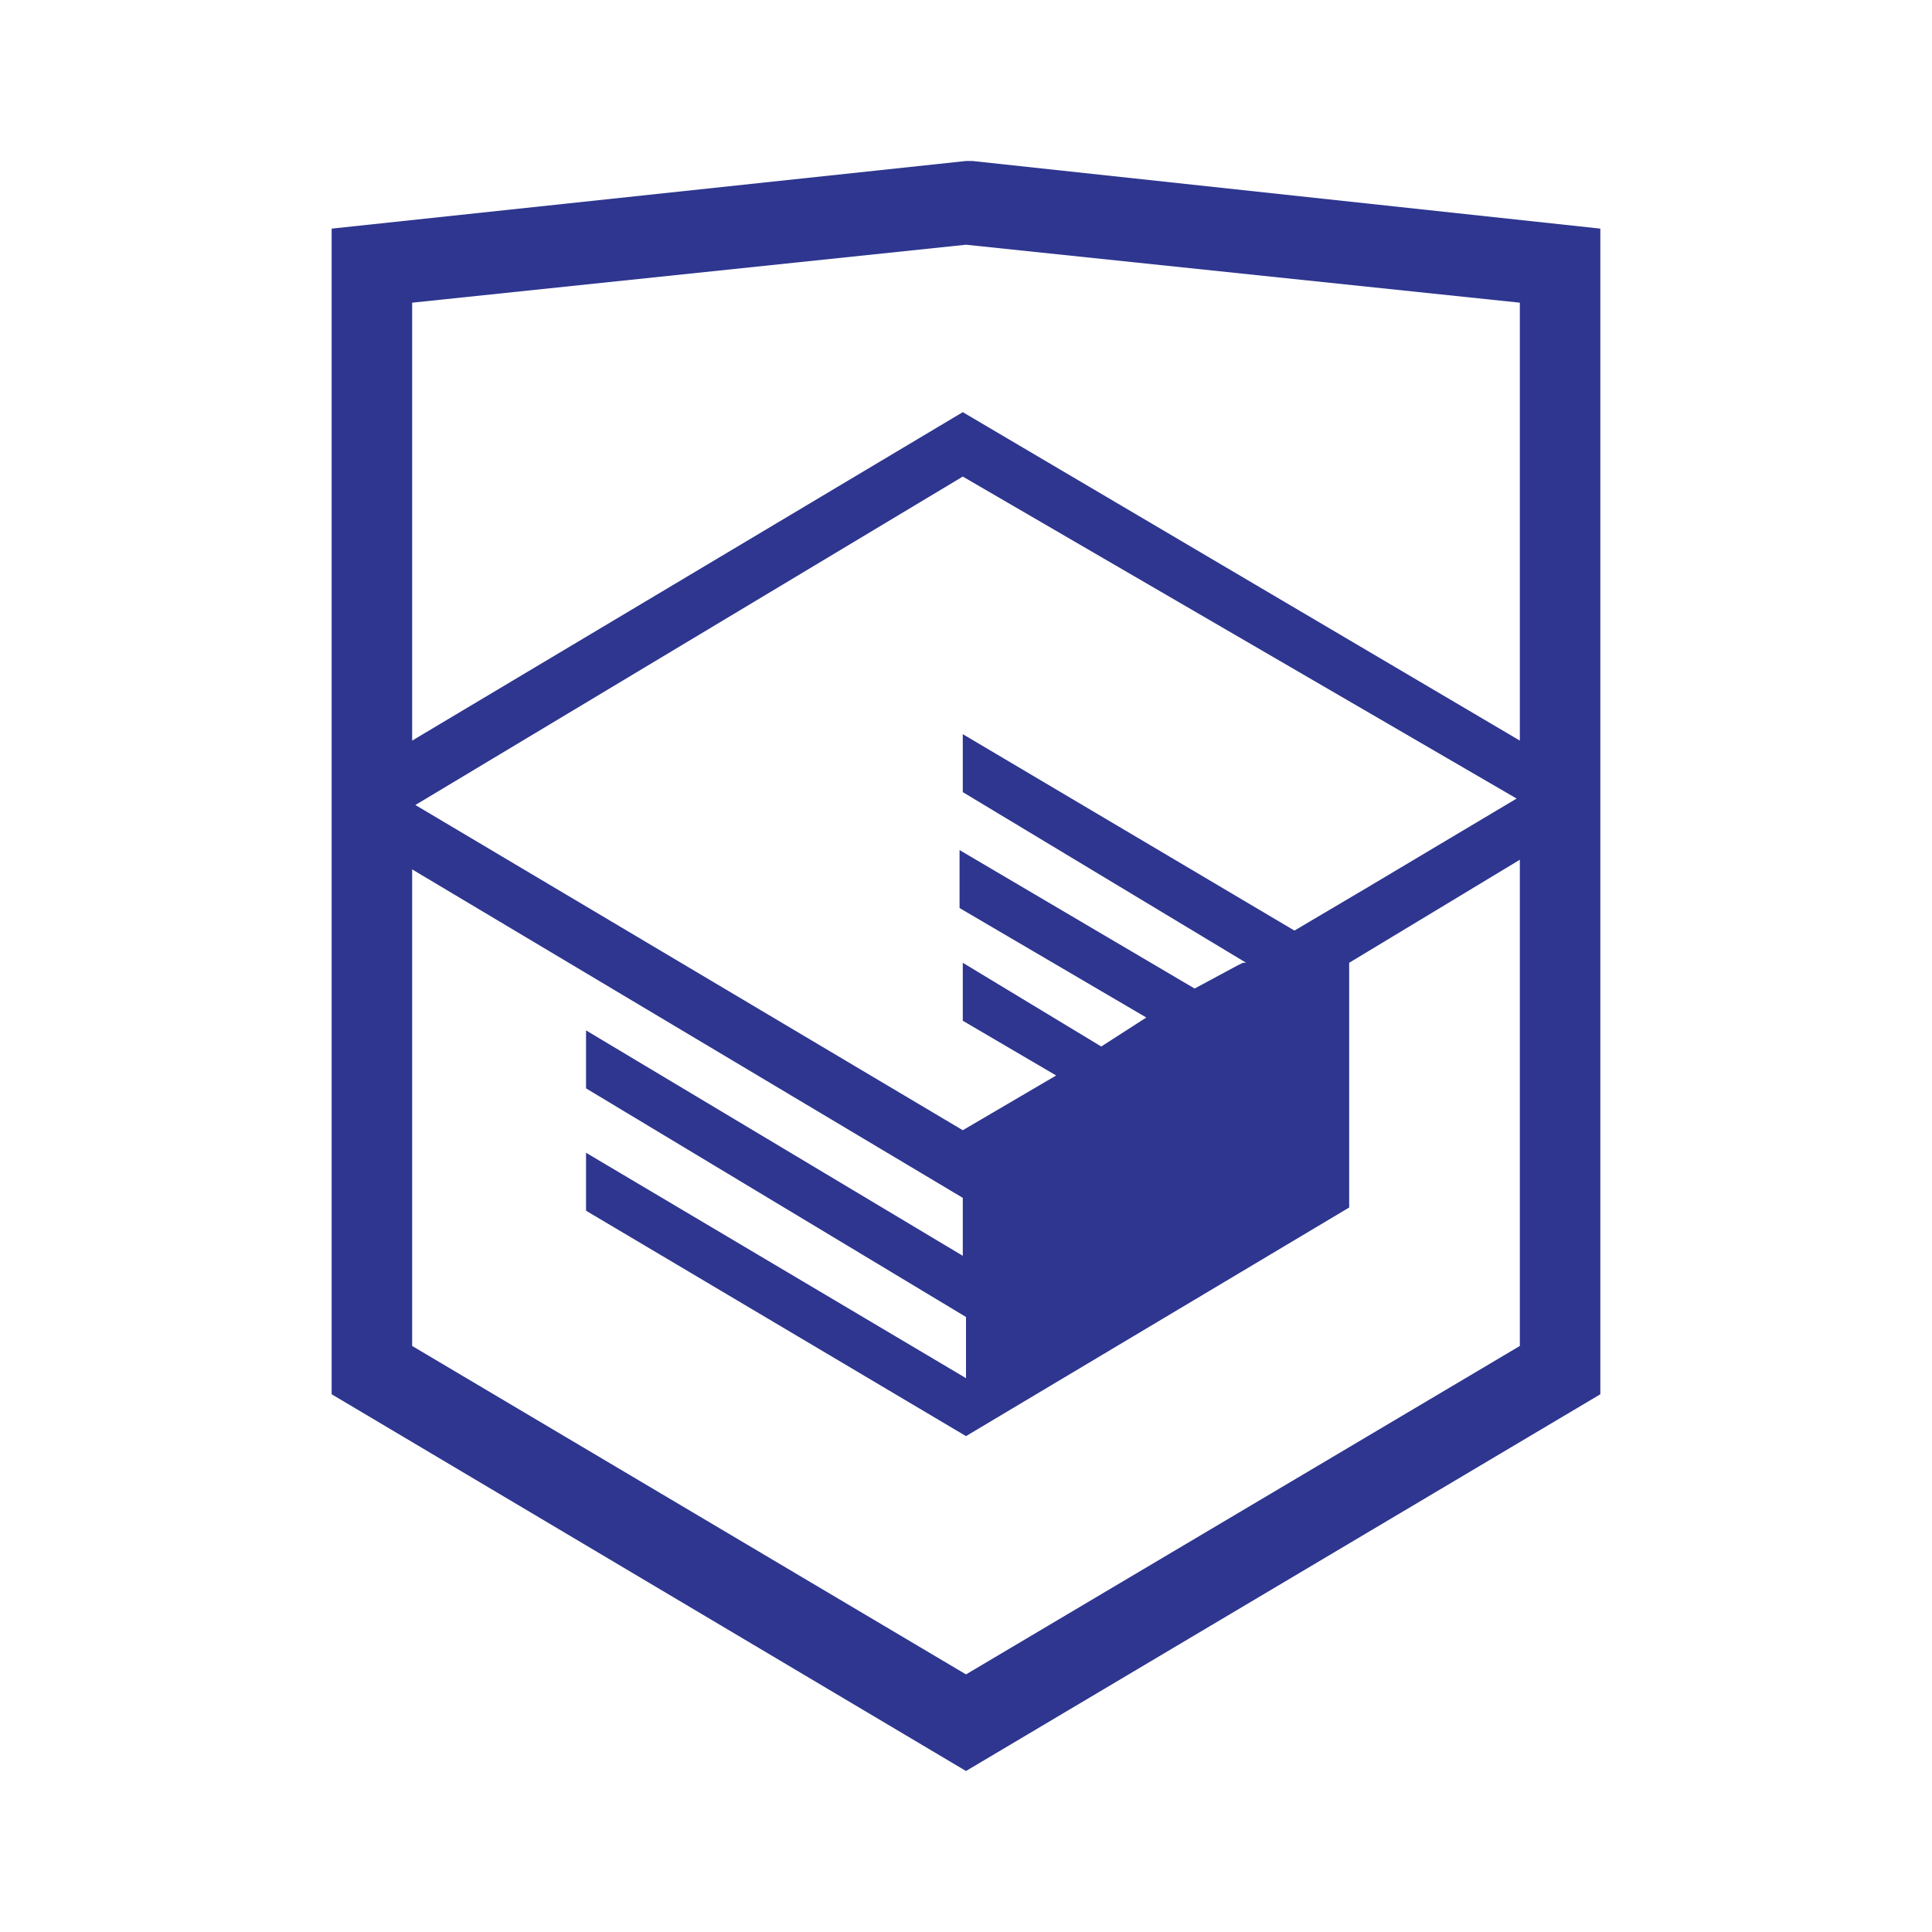
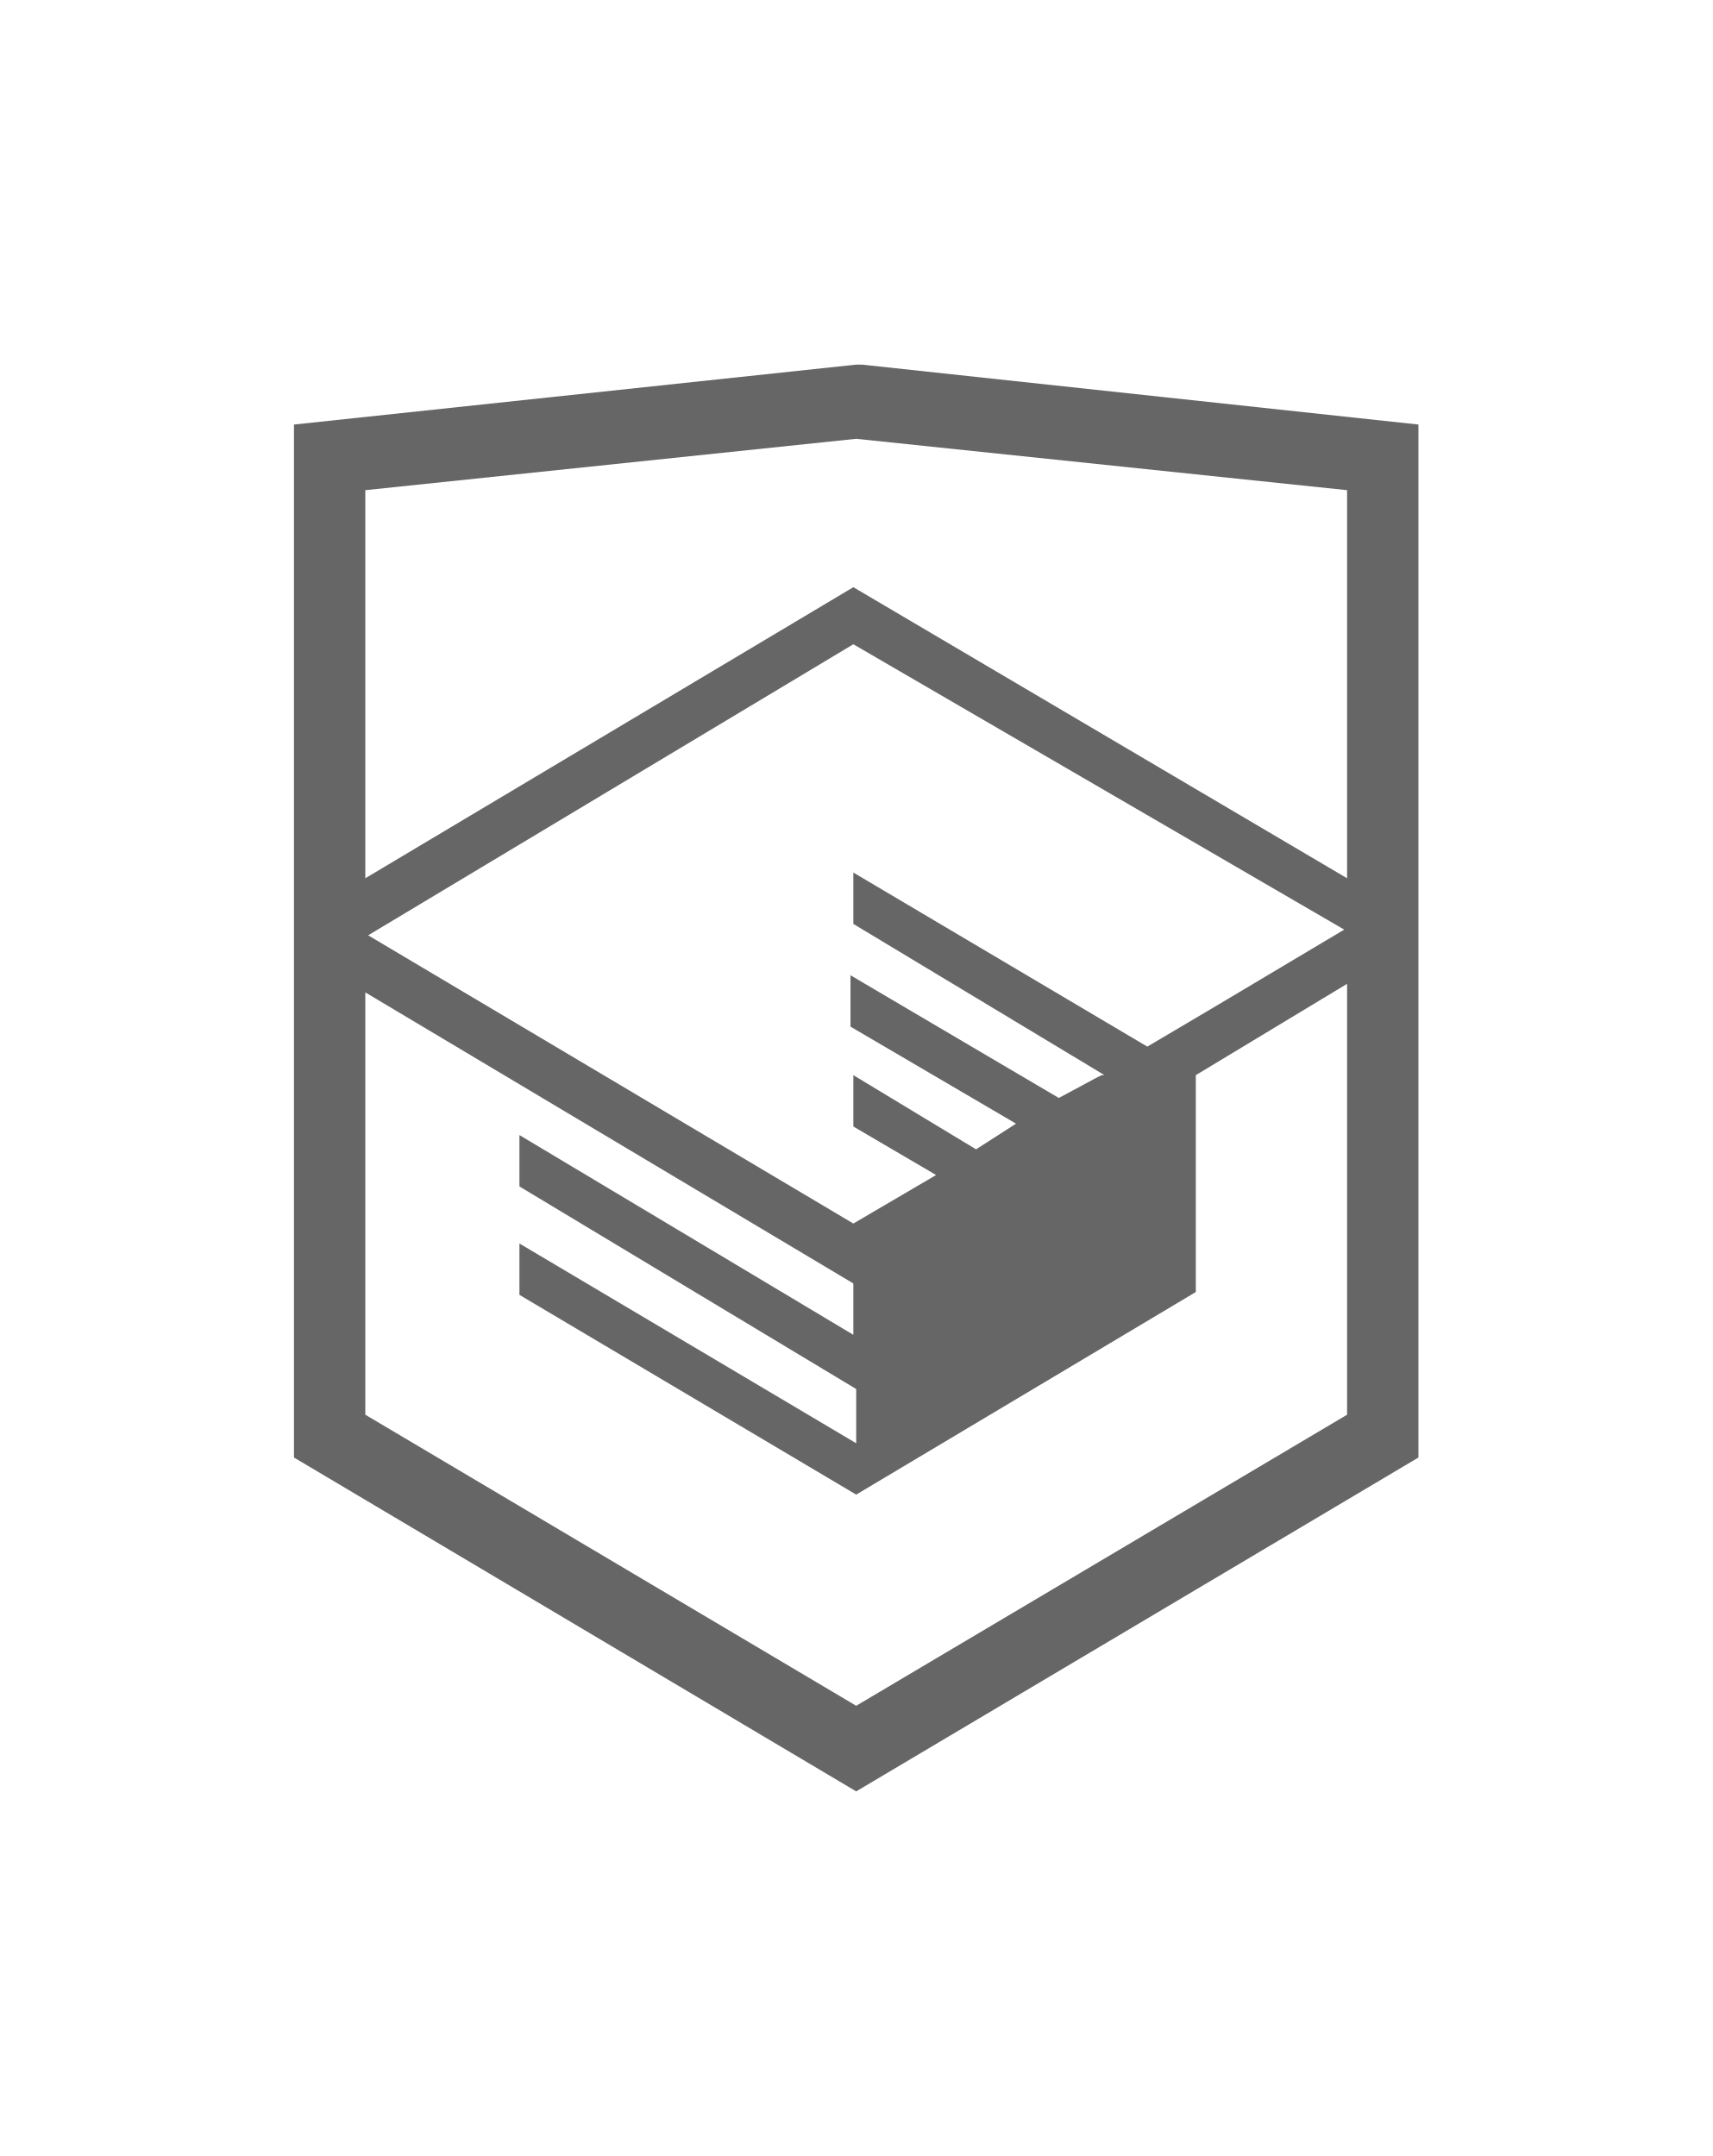
- <svg xmlns="http://www.w3.org/2000/svg" viewBox="0 0 60 60">
-   <path fill="#2E368F" d="M30.2 5h-.2l-19.7 2.1v36.2l19.7 11.7 19.7-11.7v-36.2l-19.5-2.1zm17 36.8l-17.2 10.2-17.2-10.2v-14.8l17.1 10.2v1.8l-11.7-7v1.8l11.8 7.1v1.9l-11.8-7v1.8l11.8 7 11.9-7.1v-7.6l5.3-3.2v15.1zm-.1-17l-4.7 2.8-2.2 1.3-10.3-6.1v1.8l8.8 5.3h-.1l-.2.1-1.3.7-7.3-4.3v1.8l5.8 3.4-1.4.9-4.3-2.6v1.8l2.9 1.7-2.9 1.7-17-10.1 17-10.2 17.2 10zm.1-1.8l-17.3-10.2-17.1 10.2v-13.6l17.2-1.8 17.2 1.8v13.6z" />
+ <svg xmlns="http://www.w3.org/2000/svg" viewBox="0 0 60 60" width="27" height="34">
+   <path fill="#666666" d="M30.2 5h-.2l-19.7 2.1v36.2l19.7 11.7 19.7-11.7v-36.2l-19.5-2.1zm17 36.8l-17.2 10.2-17.2-10.2v-14.8l17.1 10.2v1.8l-11.7-7v1.8l11.8 7.1v1.9l-11.8-7v1.8l11.8 7 11.9-7.1v-7.6l5.3-3.2v15.1zm-.1-17l-4.7 2.8-2.2 1.3-10.3-6.1v1.8l8.8 5.3h-.1l-.2.1-1.3.7-7.3-4.3v1.8l5.8 3.4-1.4.9-4.3-2.6v1.8l2.9 1.7-2.9 1.7-17-10.1 17-10.2 17.2 10zm.1-1.8l-17.3-10.2-17.1 10.2v-13.6l17.2-1.8 17.2 1.8v13.6z" />
</svg>
